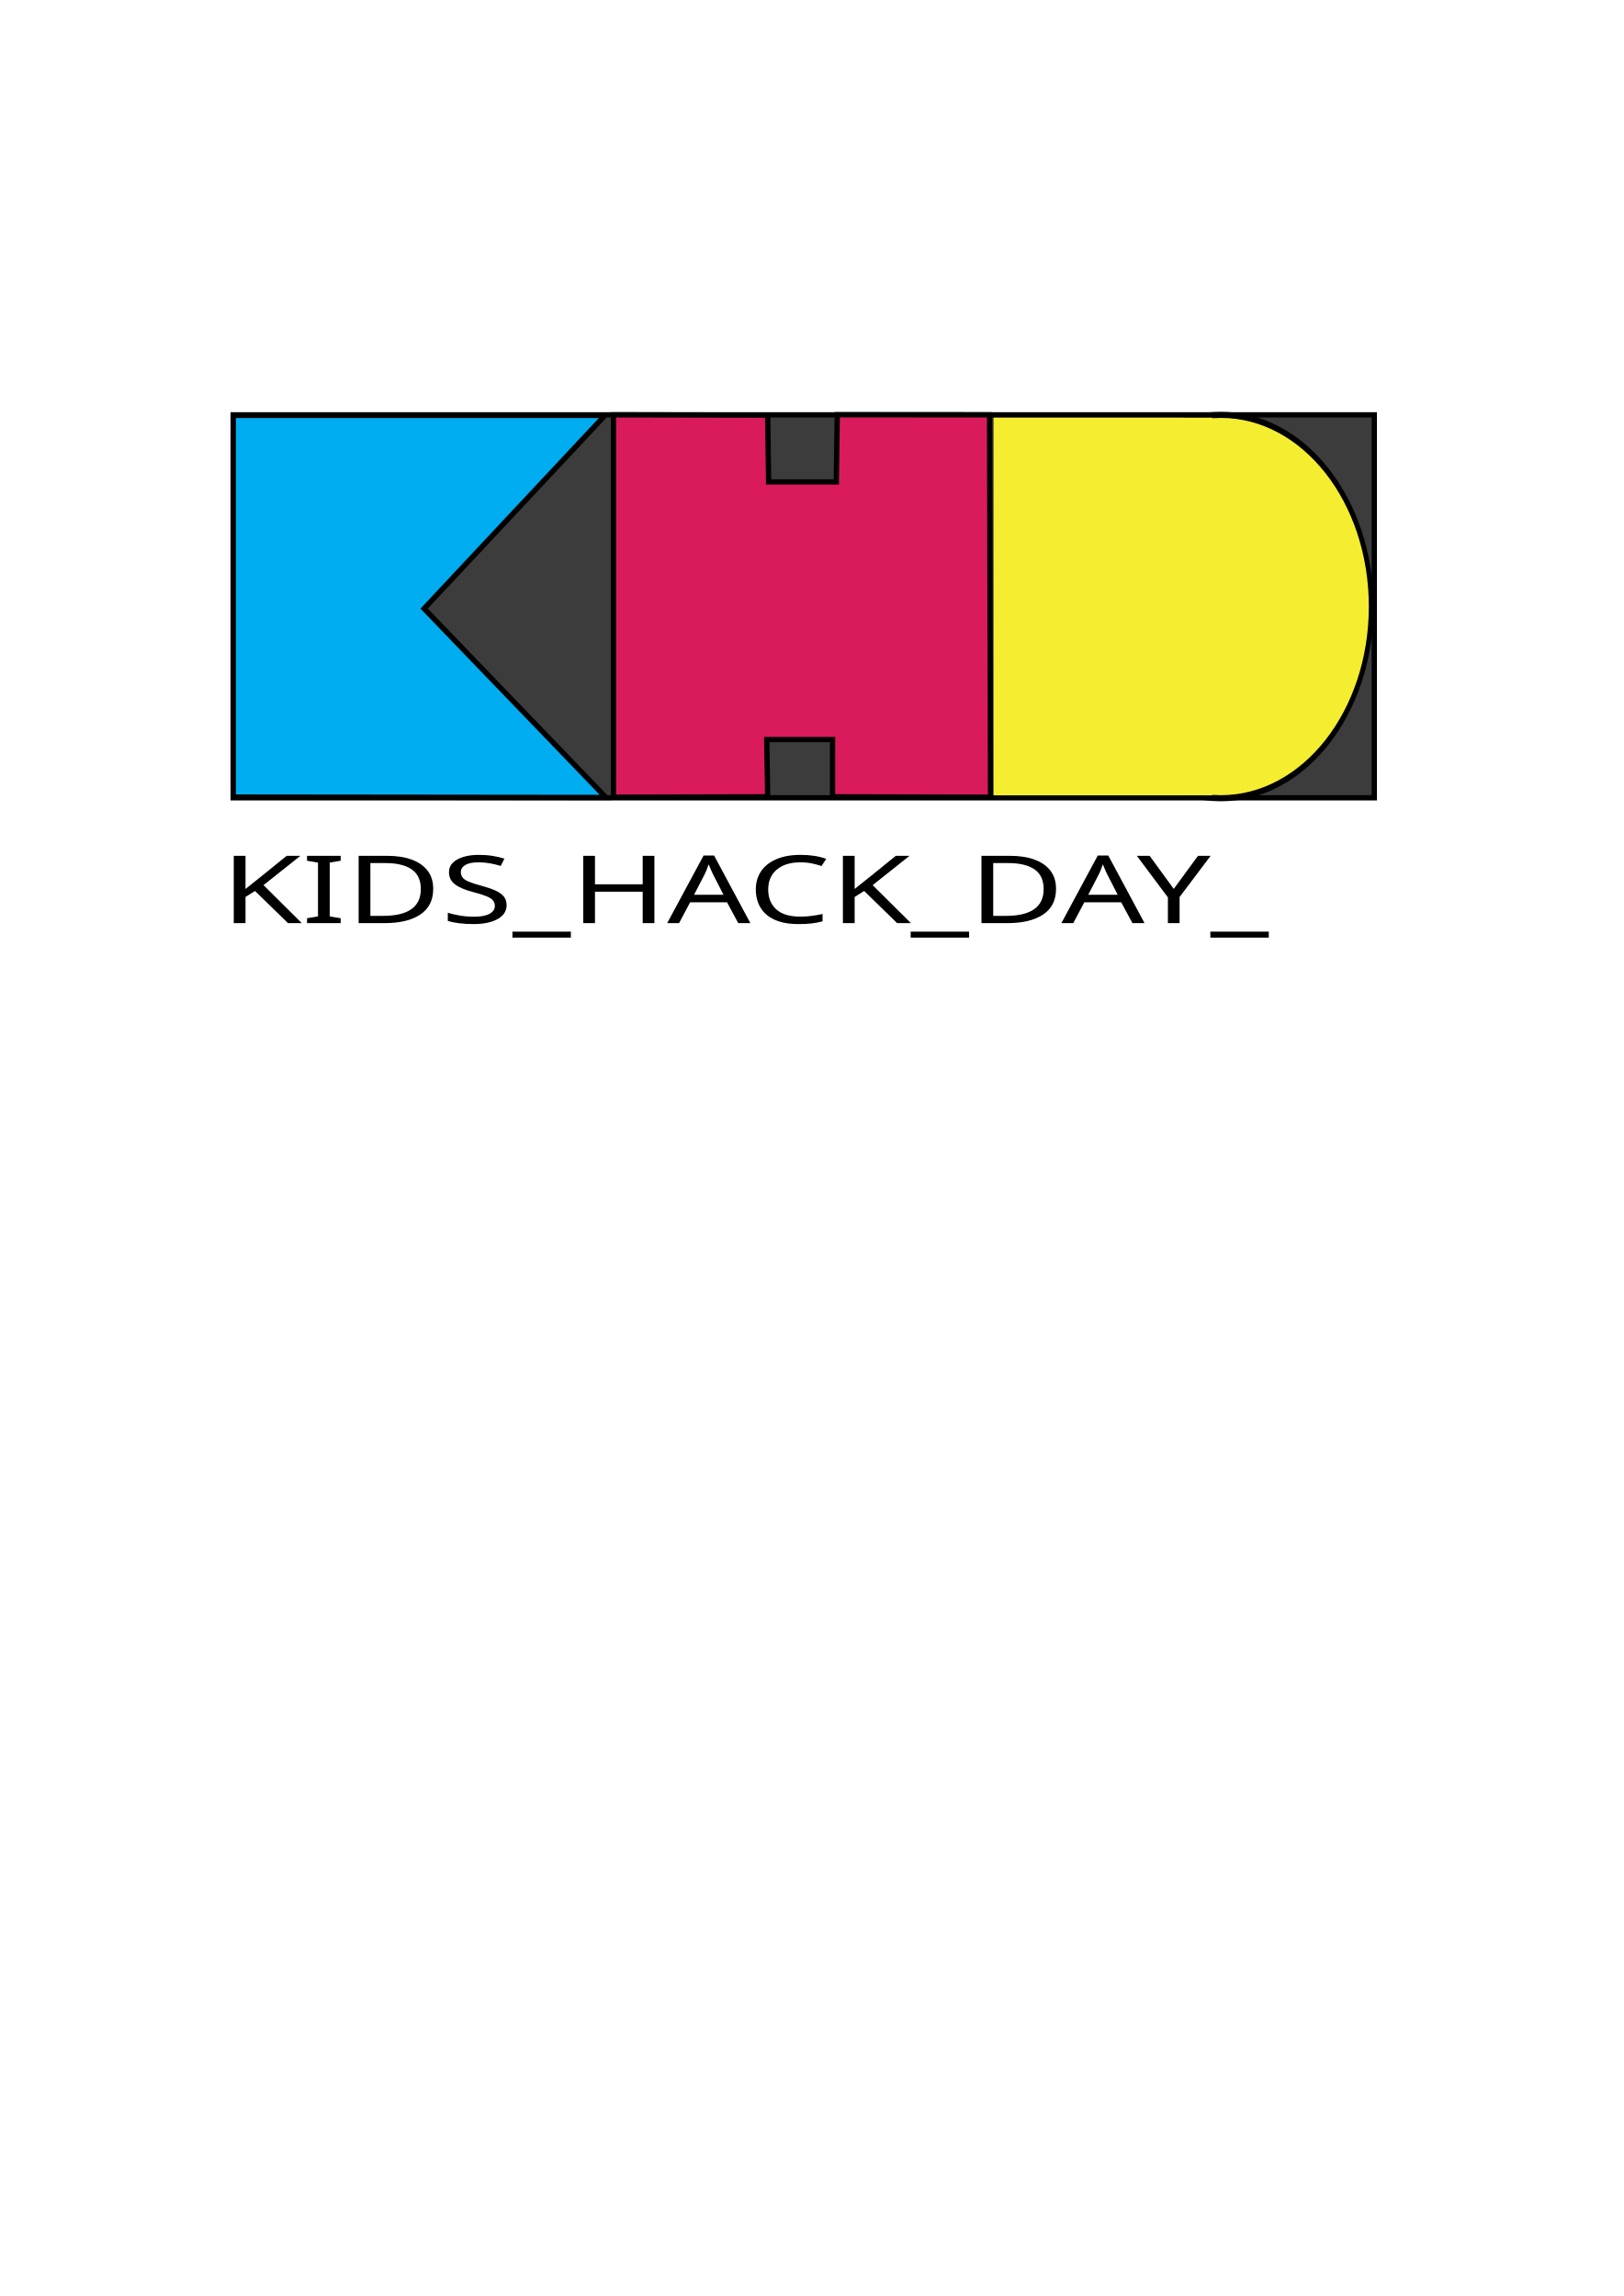
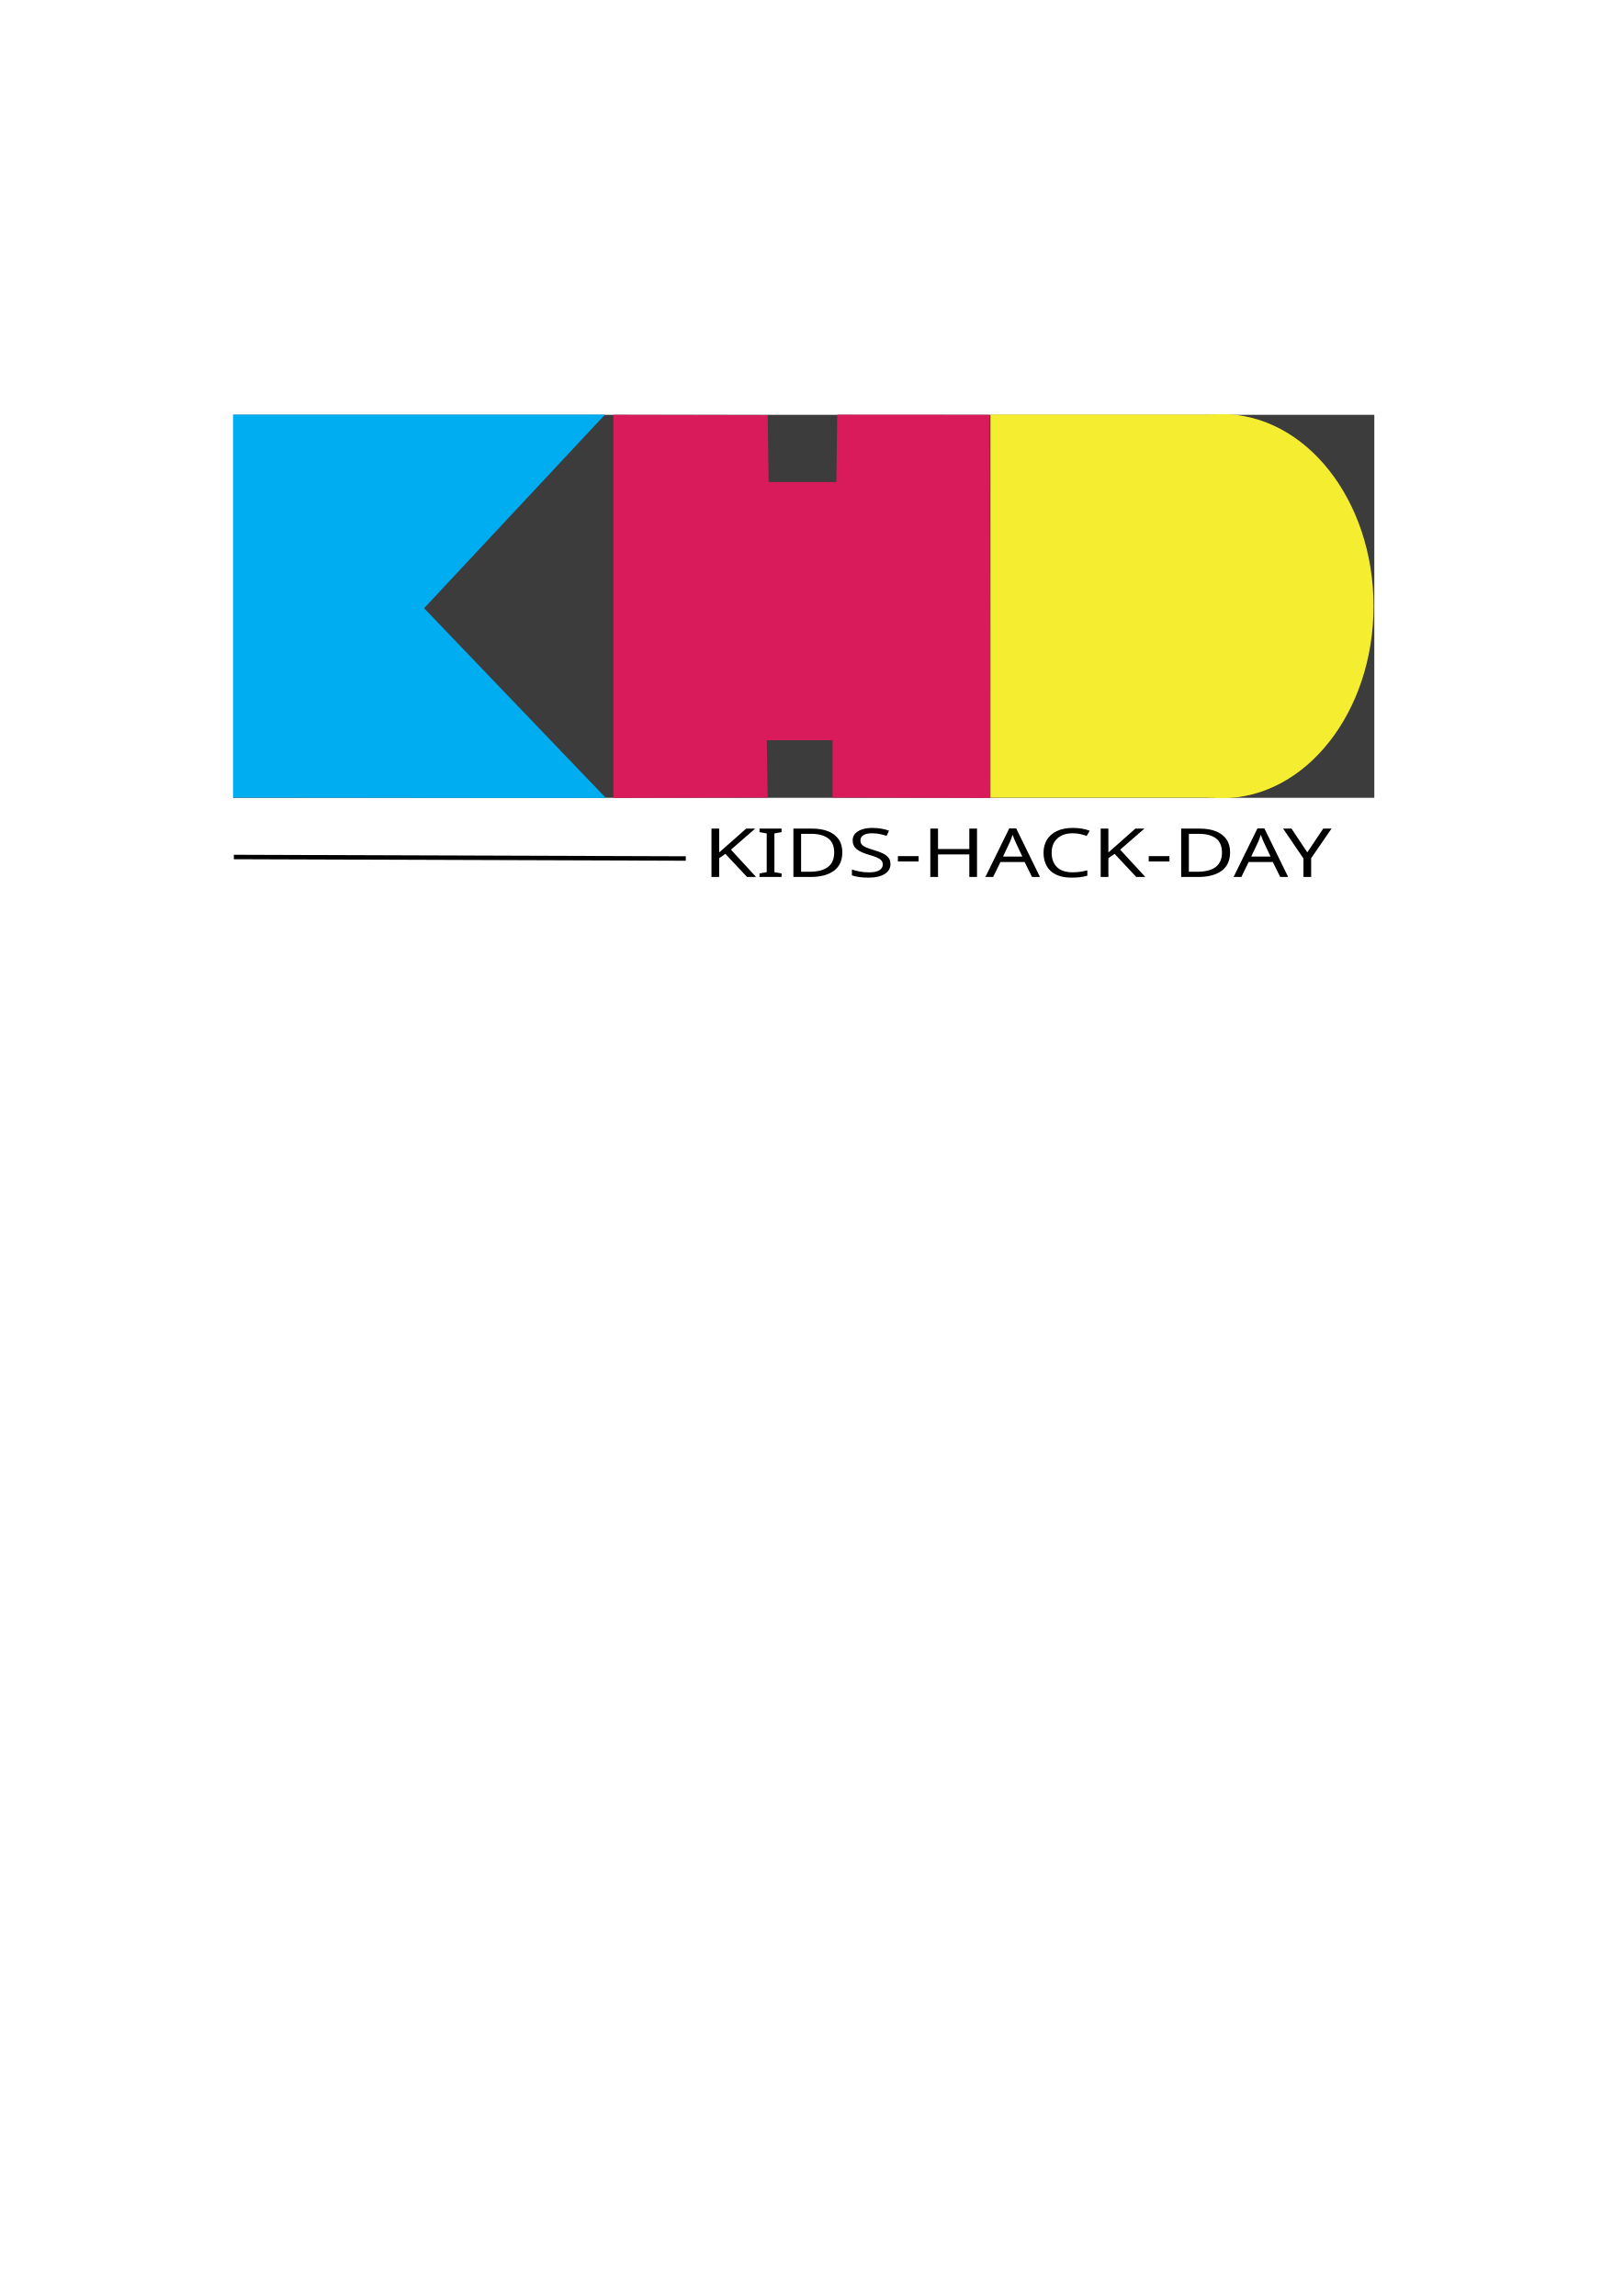
<svg xmlns="http://www.w3.org/2000/svg" width="744.094" height="1052.362" id="svg2" version="1.1">
  <defs id="defs4" />
  <g id="layer1">
-     <rect style="fill:#3c3c3c;fill-opacity:1;stroke:#000000;stroke-width:2.414;stroke-miterlimit:4;stroke-opacity:1;stroke-dasharray:none" id="rect3070" width="522.961" height="175.539" x="106.846" y="190.131" />
+     <rect style="fill:#3c3c3c;fill-opacity:1;stroke:none;stroke-width:2.414;stroke-miterlimit:4;stroke-opacity:1;stroke-dasharray:none" id="rect3070" width="522.961" height="175.539" x="106.846" y="190.131" />
    <path style="fill:none;stroke:#000000;stroke-width:2.414px;stroke-linecap:butt;stroke-linejoin:miter;stroke-opacity:1" d="M 160.406,-24.627" id="path3858" />
-     <path style="fill:#00adf1;fill-opacity:1;stroke:#000000;stroke-width:2.428;stroke-opacity:1" d="m 106.896,190.411 170.344,-0.015 -82.886,88.558 83.317,86.564 -170.775,-0.185 z" id="path3860" />
-     <path style="fill:#d91b5b;fill-opacity:1;stroke:#000000;stroke-width:2.431px;stroke-linecap:butt;stroke-linejoin:miter;stroke-opacity:1" d="m 281.128,190.128 70.675,0.133 0.431,30.618 31.028,0 0.431,-30.799 69.813,0.049 0.431,175.262 -72.399,-0.172 0,-26.244 -30.166,0 0.431,26.244 -70.675,0.172 z" id="path3884" />
-     <path style="fill:#f5ed30;fill-opacity:1;stroke:#000000;stroke-width:0.911;stroke-miterlimit:4;stroke-opacity:1;stroke-dasharray:none" id="path3888" d="m 406.208,407.254 a 28.789,28.789 0 1 1 -57.579,0 28.789,28.789 0 1 1 57.579,0 z" transform="matrix(2.394379,0,0,3.051602,-344.2332,-964.7656)" />
-     <rect style="fill:#f5ed30;fill-opacity:1;stroke:none" id="rect3886" width="100.281" height="173.096" x="455.319" y="191.436" />
-     <text xml:space="preserve" style="font-size:50.803px;font-style:normal;font-variant:normal;font-weight:normal;font-stretch:normal;line-height:125%;letter-spacing:0px;word-spacing:0px;fill:#000000;fill-opacity:1;stroke:none;font-family:Mukti Narrow;-inkscape-font-specification:Mukti Narrow" x="86.183" y="497.511" id="text3906" transform="scale(1.17585,0.8504485)">
-       <tspan id="tspan3908" x="86.183" y="497.511">KIDS_HACK_DAY_</tspan>
+     <path style="fill:#00adf1;fill-opacity:1;stroke:none" d="m 106.896,190.054 170.344,-0.015 -82.886,88.738 83.317,86.993 -170.775,-0.185 z" id="path3860" />
+     <path style="fill:#d91b5b;fill-opacity:1;stroke:none" d="m 281.128,190.128 70.675,0.133 0.431,30.68 31.028,0 0.431,-30.862 69.813,0.049 0.431,175.62 -72.399,-0.172 0,-26.297 -30.166,0 0.431,26.297 -70.675,0.172 z" id="path3884" />
+     <path style="fill:#f5ed30;fill-opacity:1;stroke:none" id="path3888" d="m 406.208,407.254 a 28.789,28.789 0 1 1 -57.579,0 28.789,28.789 0 1 1 57.579,0 z" transform="matrix(2.412987,0,0,3.057805,-350.7205,-967.4702)" />
+     <rect style="fill:#f5ed30;fill-opacity:1;stroke:none" id="rect3886" width="101.71" height="175.596" x="453.89" y="190.007" />
+     <text xml:space="preserve" style="font-size:34.887px;font-style:normal;font-variant:normal;font-weight:normal;font-stretch:normal;line-height:125%;letter-spacing:0px;word-spacing:0px;fill:#000000;fill-opacity:1;stroke:none;font-family:Mukti Narrow;-inkscape-font-specification:Mukti Narrow" x="286.83" y="451.579" id="text3906" transform="scale(1.123448,0.8901172)">
+       <tspan id="tspan3908" x="286.83" y="451.579">KIDS-HACK-DAY</tspan>
    </text>
+     <path style="fill:none;stroke:#000000;stroke-width:2.039;stroke-linecap:butt;stroke-linejoin:miter;stroke-miterlimit:4;stroke-opacity:1;stroke-dasharray:none" d="m 107.154,392.802 207.12,0.691" id="path3770" />
  </g>
</svg>
